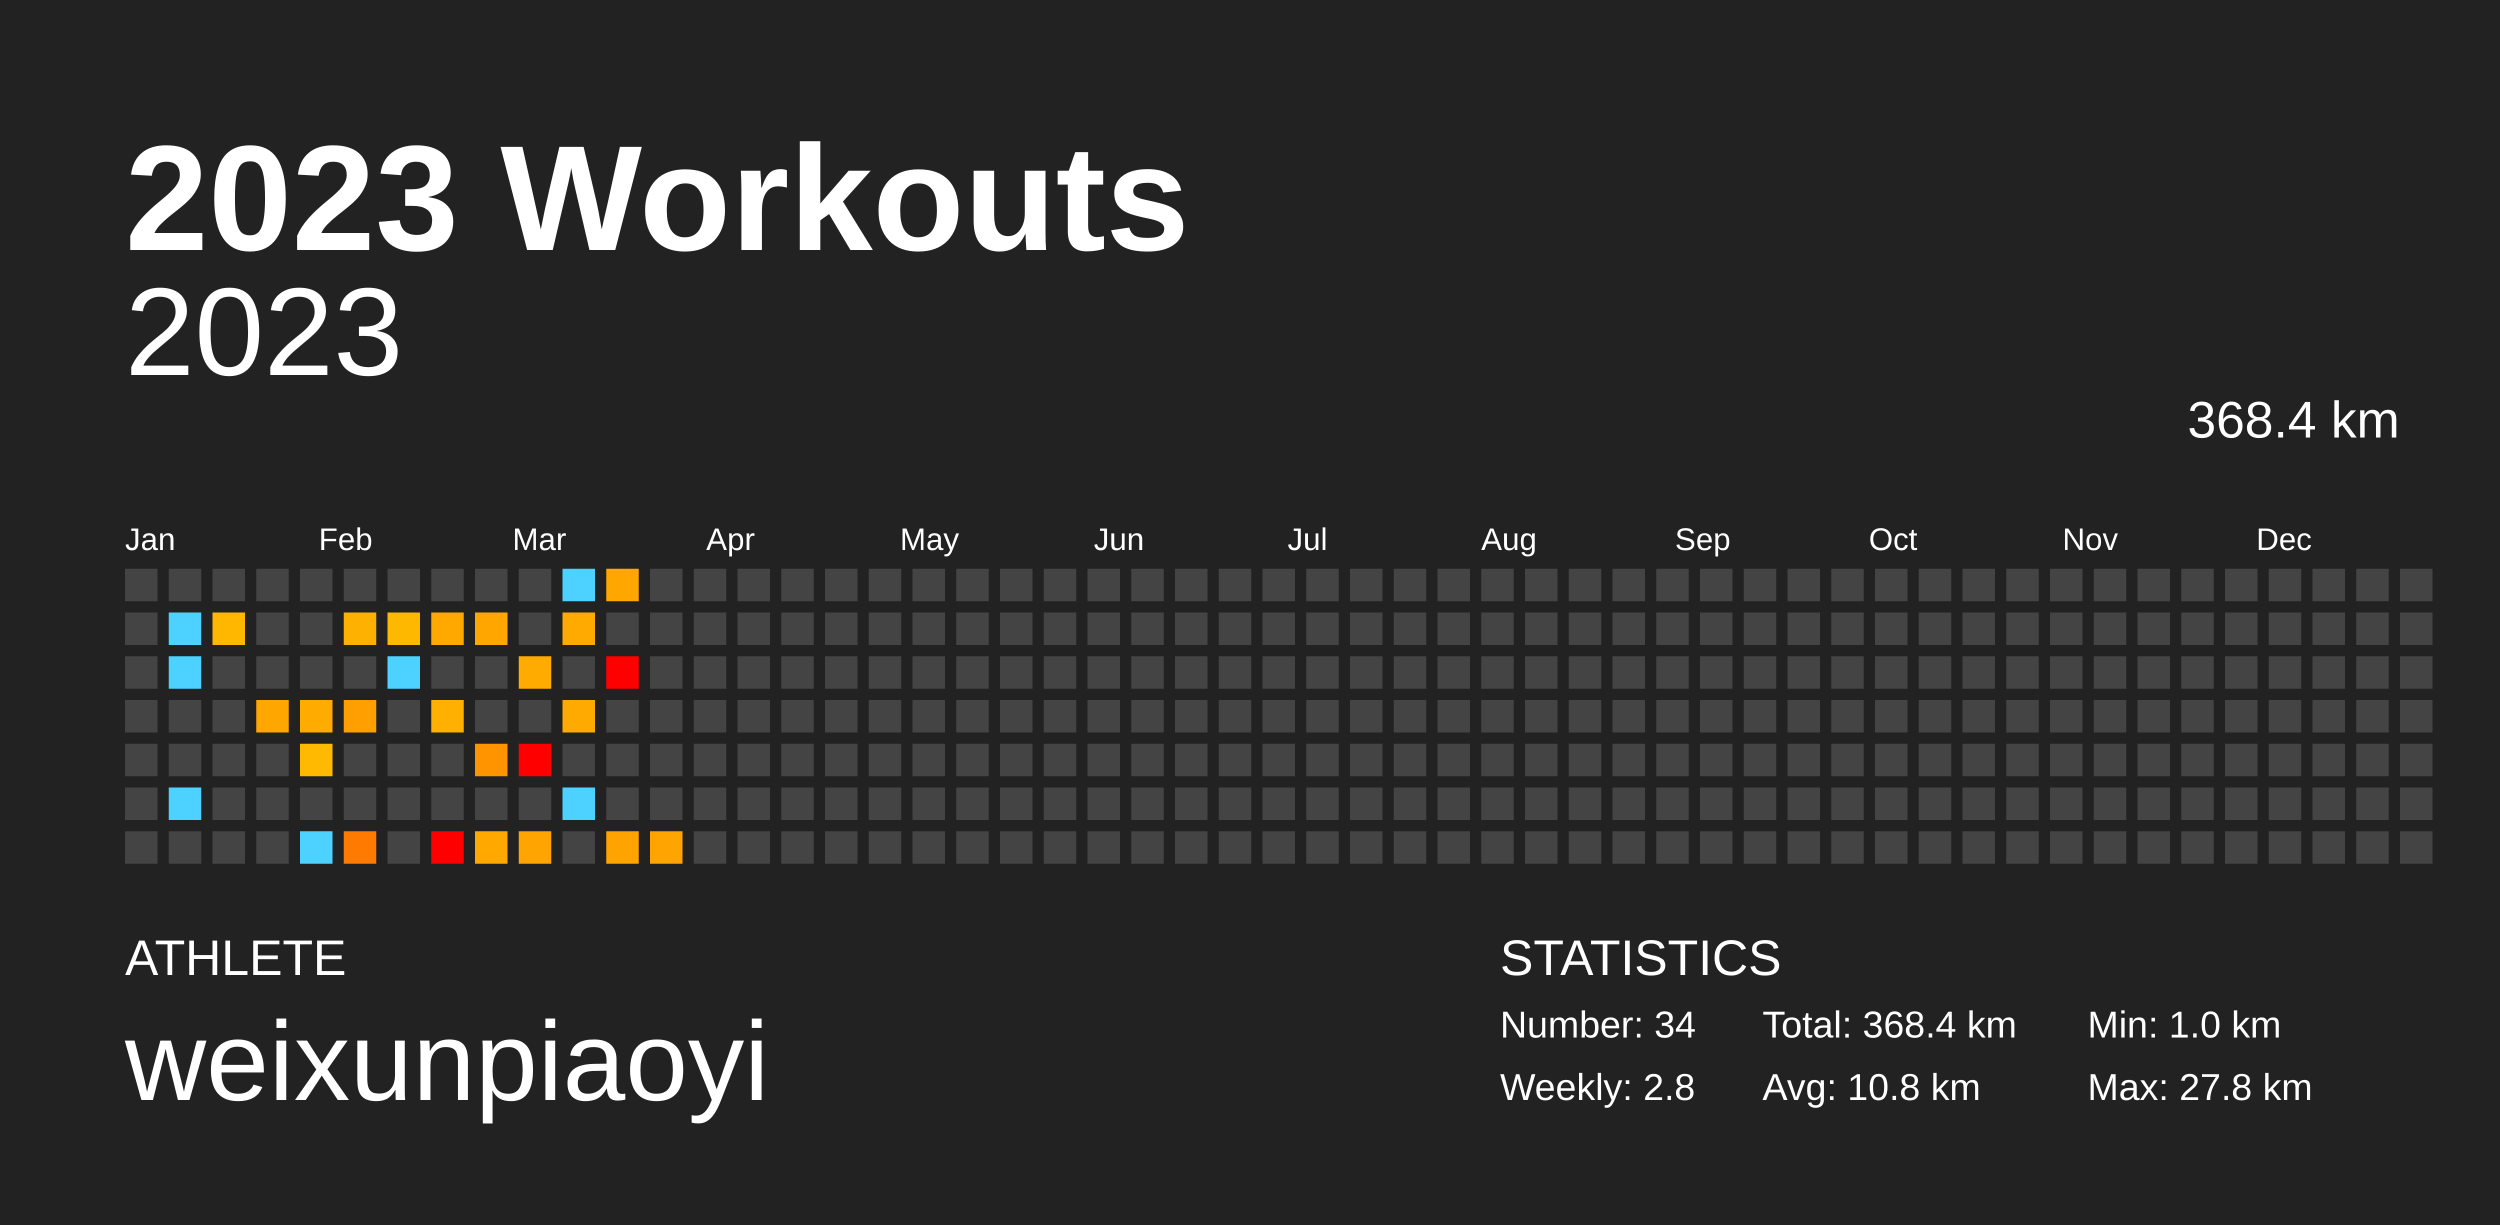
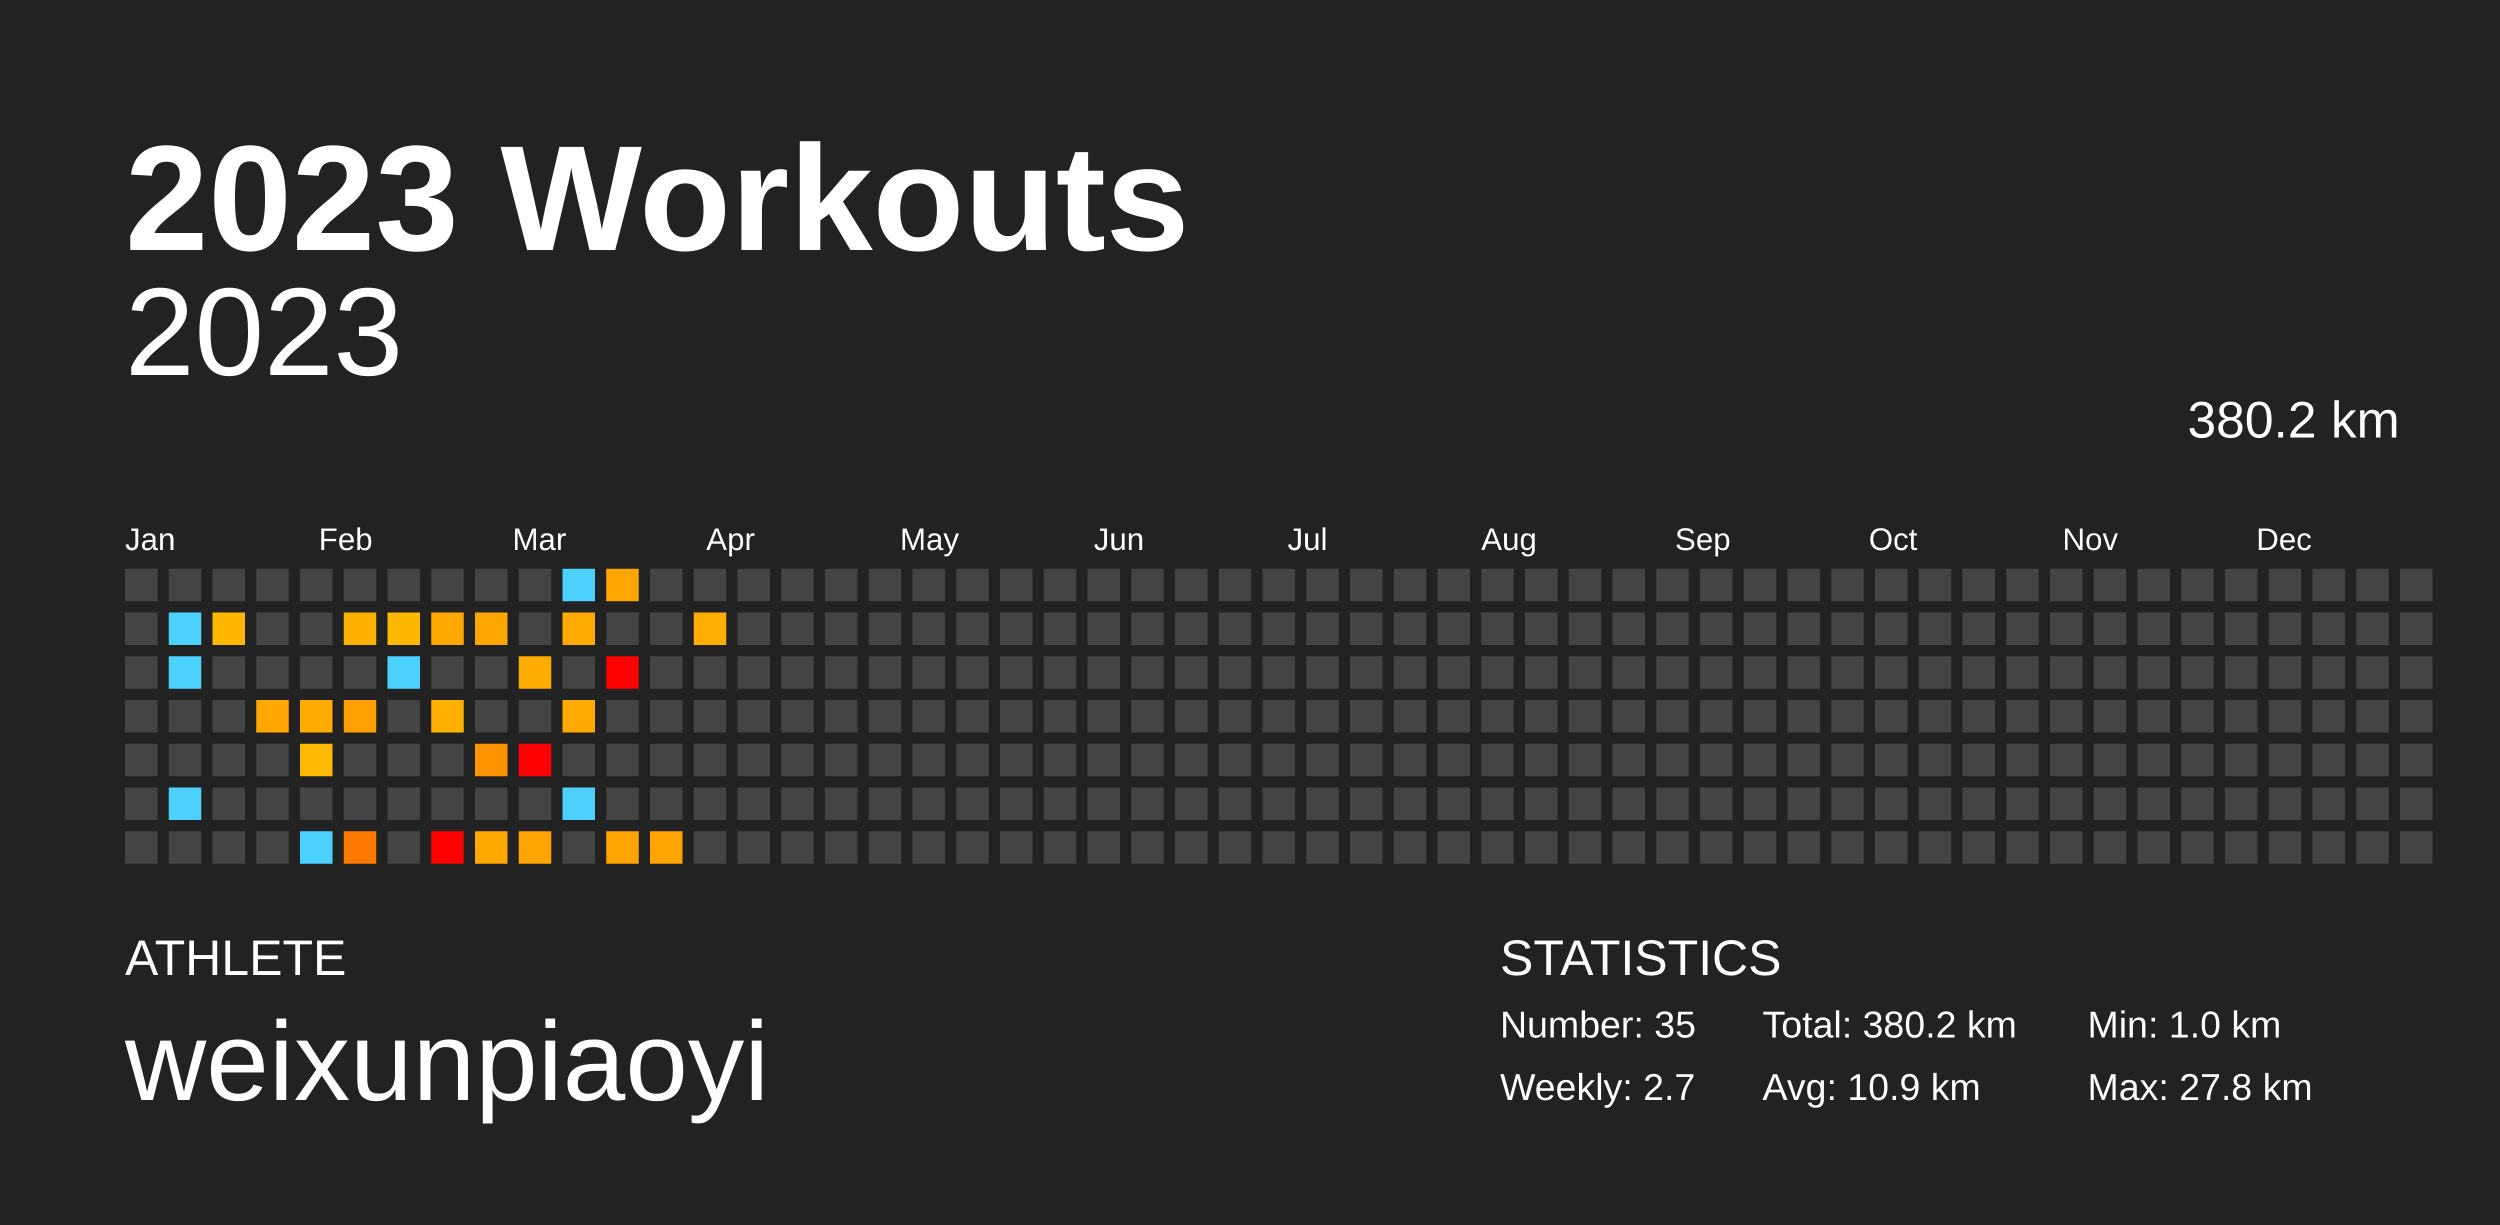
<svg xmlns="http://www.w3.org/2000/svg" baseProfile="full" height="98mm" version="1.1" viewBox="0,0,200,98" width="200mm">
  <defs />
  <rect fill="#222222" height="98" width="200" x="0" y="0" />
  <text fill="#FFFFFF" style="font-size:12px; font-family:Arial; font-weight:bold;" x="10" y="20">2023 Workouts</text>
  <text fill="#FFFFFF" style="font-size:4px; font-family:Arial" x="10" y="78">ATHLETE</text>
  <text fill="#FFFFFF" style="font-size:9px; font-family:Arial" x="10" y="88">weixunpiaoyi</text>
  <text fill="#FFFFFF" style="font-size:4px; font-family:Arial" x="120" y="78">STATISTICS</text>
-   <text fill="#FFFFFF" style="font-size:3px; font-family:Arial" x="120" y="83">Number: 34</text>
-   <text fill="#FFFFFF" style="font-size:3px; font-family:Arial" x="120" y="88">Weekly: 2.8</text>
-   <text fill="#FFFFFF" style="font-size:3px; font-family:Arial" x="141" y="83">Total: 368.4 km</text>
-   <text fill="#FFFFFF" style="font-size:3px; font-family:Arial" x="141" y="88">Avg: 10.8 km</text>
+   <text fill="#FFFFFF" style="font-size:3px; font-family:Arial" x="120" y="83">Number: 35</text>
+   <text fill="#FFFFFF" style="font-size:3px; font-family:Arial" x="120" y="88">Weekly: 2.7</text>
+   <text fill="#FFFFFF" style="font-size:3px; font-family:Arial" x="141" y="83">Total: 380.2 km</text>
+   <text fill="#FFFFFF" style="font-size:3px; font-family:Arial" x="141" y="88">Avg: 10.9 km</text>
  <text fill="#FFFFFF" style="font-size:3px; font-family:Arial" x="167" y="83">Min: 1.0 km</text>
  <text fill="#FFFFFF" style="font-size:3px; font-family:Arial" x="167" y="88">Max: 27.8 km</text>
  <text alignment-baseline="hanging" fill="#FFFFFF" style="font-size:10.0px; font-family:Arial;" x="10" y="30">2023</text>
-   <text alignment-baseline="hanging" fill="#FFFFFF" style="font-size:4.125px; font-family:Arial;" x="175" y="35">368.4 km</text>
+   <text alignment-baseline="hanging" fill="#FFFFFF" style="font-size:4.125px; font-family:Arial;" x="175" y="35">380.2 km</text>
  <text fill="#FFFFFF" style="font-size:2.5px; font-family:Arial" x="10.0" y="44">Jan</text>
  <text fill="#FFFFFF" style="font-size:2.5px; font-family:Arial" x="25.5" y="44">Feb</text>
  <text fill="#FFFFFF" style="font-size:2.5px; font-family:Arial" x="41.0" y="44">Mar</text>
  <text fill="#FFFFFF" style="font-size:2.5px; font-family:Arial" x="56.5" y="44">Apr</text>
  <text fill="#FFFFFF" style="font-size:2.5px; font-family:Arial" x="72.0" y="44">May</text>
  <text fill="#FFFFFF" style="font-size:2.5px; font-family:Arial" x="87.5" y="44">Jun</text>
  <text fill="#FFFFFF" style="font-size:2.5px; font-family:Arial" x="103.0" y="44">Jul</text>
  <text fill="#FFFFFF" style="font-size:2.5px; font-family:Arial" x="118.5" y="44">Aug</text>
  <text fill="#FFFFFF" style="font-size:2.5px; font-family:Arial" x="134.0" y="44">Sep</text>
  <text fill="#FFFFFF" style="font-size:2.5px; font-family:Arial" x="149.5" y="44">Oct</text>
  <text fill="#FFFFFF" style="font-size:2.5px; font-family:Arial" x="165.0" y="44">Nov</text>
  <text fill="#FFFFFF" style="font-size:2.5px; font-family:Arial" x="180.5" y="44">Dec</text>
  <rect fill="#444444" height="2.6" width="2.6" x="10.0" y="45.5" />
  <rect fill="#444444" height="2.6" width="2.6" x="10.0" y="49.0" />
  <rect fill="#444444" height="2.6" width="2.6" x="10.0" y="52.5" />
  <rect fill="#444444" height="2.6" width="2.6" x="10.0" y="56.0" />
  <rect fill="#444444" height="2.6" width="2.6" x="10.0" y="59.5" />
  <rect fill="#444444" height="2.6" width="2.6" x="10.0" y="63.0" />
  <rect fill="#444444" height="2.6" width="2.6" x="10.0" y="66.5" />
  <rect fill="#444444" height="2.6" width="2.6" x="13.5" y="45.5" />
  <rect fill="#4dd2ff" height="2.6" width="2.6" x="13.5" y="49.0" />
  <rect fill="#4dd2ff" height="2.6" width="2.6" x="13.5" y="52.5" />
  <rect fill="#444444" height="2.6" width="2.6" x="13.5" y="56.0" />
  <rect fill="#444444" height="2.6" width="2.6" x="13.5" y="59.5" />
  <rect fill="#4dd2ff" height="2.6" width="2.6" x="13.5" y="63.0" />
  <rect fill="#444444" height="2.6" width="2.6" x="13.5" y="66.5" />
  <rect fill="#444444" height="2.6" width="2.6" x="17.0" y="45.5" />
  <rect fill="#ffb700" height="2.6" width="2.6" x="17.0" y="49.0" />
  <rect fill="#444444" height="2.6" width="2.6" x="17.0" y="52.5" />
  <rect fill="#444444" height="2.6" width="2.6" x="17.0" y="56.0" />
  <rect fill="#444444" height="2.6" width="2.6" x="17.0" y="59.5" />
  <rect fill="#444444" height="2.6" width="2.6" x="17.0" y="63.0" />
  <rect fill="#444444" height="2.6" width="2.6" x="17.0" y="66.5" />
  <rect fill="#444444" height="2.6" width="2.6" x="20.5" y="45.5" />
  <rect fill="#444444" height="2.6" width="2.6" x="20.5" y="49.0" />
  <rect fill="#444444" height="2.6" width="2.6" x="20.5" y="52.5" />
  <rect fill="#ffa600" height="2.6" width="2.6" x="20.5" y="56.0" />
  <rect fill="#444444" height="2.6" width="2.6" x="20.5" y="59.5" />
  <rect fill="#444444" height="2.6" width="2.6" x="20.5" y="63.0" />
  <rect fill="#444444" height="2.6" width="2.6" x="20.5" y="66.5" />
  <rect fill="#444444" height="2.6" width="2.6" x="24.0" y="45.5" />
  <rect fill="#444444" height="2.6" width="2.6" x="24.0" y="49.0" />
  <rect fill="#444444" height="2.6" width="2.6" x="24.0" y="52.5" />
  <rect fill="#ffab00" height="2.6" width="2.6" x="24.0" y="56.0" />
  <rect fill="#ffb900" height="2.6" width="2.6" x="24.0" y="59.5" />
  <rect fill="#444444" height="2.6" width="2.6" x="24.0" y="63.0" />
  <rect fill="#4dd2ff" height="2.6" width="2.6" x="24.0" y="66.5" />
  <rect fill="#444444" height="2.6" width="2.6" x="27.5" y="45.5" />
  <rect fill="#ffb100" height="2.6" width="2.6" x="27.5" y="49.0" />
  <rect fill="#444444" height="2.6" width="2.6" x="27.5" y="52.5" />
  <rect fill="#ff9f00" height="2.6" width="2.6" x="27.5" y="56.0" />
  <rect fill="#444444" height="2.6" width="2.6" x="27.5" y="59.5" />
  <rect fill="#444444" height="2.6" width="2.6" x="27.5" y="63.0" />
  <rect fill="#ff7a00" height="2.6" width="2.6" x="27.5" y="66.5" />
  <rect fill="#444444" height="2.6" width="2.6" x="31.0" y="45.5" />
  <rect fill="#ffb800" height="2.6" width="2.6" x="31.0" y="49.0" />
  <rect fill="#4dd2ff" height="2.6" width="2.6" x="31.0" y="52.5" />
  <rect fill="#444444" height="2.6" width="2.6" x="31.0" y="56.0" />
  <rect fill="#444444" height="2.6" width="2.6" x="31.0" y="59.5" />
  <rect fill="#444444" height="2.6" width="2.6" x="31.0" y="63.0" />
  <rect fill="#444444" height="2.6" width="2.6" x="31.0" y="66.5" />
  <rect fill="#444444" height="2.6" width="2.6" x="34.5" y="45.5" />
  <rect fill="#ffa900" height="2.6" width="2.6" x="34.5" y="49.0" />
  <rect fill="#444444" height="2.6" width="2.6" x="34.5" y="52.5" />
  <rect fill="#ffb000" height="2.6" width="2.6" x="34.5" y="56.0" />
  <rect fill="#444444" height="2.6" width="2.6" x="34.5" y="59.5" />
  <rect fill="#444444" height="2.6" width="2.6" x="34.5" y="63.0" />
  <rect fill="red" height="2.6" width="2.6" x="34.5" y="66.5" />
  <rect fill="#444444" height="2.6" width="2.6" x="38.0" y="45.5" />
  <rect fill="#ffa700" height="2.6" width="2.6" x="38.0" y="49.0" />
  <rect fill="#444444" height="2.6" width="2.6" x="38.0" y="52.5" />
  <rect fill="#444444" height="2.6" width="2.6" x="38.0" y="56.0" />
  <rect fill="#ff9300" height="2.6" width="2.6" x="38.0" y="59.5" />
  <rect fill="#444444" height="2.6" width="2.6" x="38.0" y="63.0" />
  <rect fill="#ffa900" height="2.6" width="2.6" x="38.0" y="66.5" />
  <rect fill="#444444" height="2.6" width="2.6" x="41.5" y="45.5" />
  <rect fill="#444444" height="2.6" width="2.6" x="41.5" y="49.0" />
  <rect fill="#ffab00" height="2.6" width="2.6" x="41.5" y="52.5" />
  <rect fill="#444444" height="2.6" width="2.6" x="41.5" y="56.0" />
  <rect fill="red" height="2.6" width="2.6" x="41.5" y="59.5" />
  <rect fill="#444444" height="2.6" width="2.6" x="41.5" y="63.0" />
  <rect fill="#ffa400" height="2.6" width="2.6" x="41.5" y="66.5" />
  <rect fill="#4dd2ff" height="2.6" width="2.6" x="45.0" y="45.5" />
  <rect fill="#ffaa00" height="2.6" width="2.6" x="45.0" y="49.0" />
  <rect fill="#444444" height="2.6" width="2.6" x="45.0" y="52.5" />
  <rect fill="#ffaa00" height="2.6" width="2.6" x="45.0" y="56.0" />
  <rect fill="#444444" height="2.6" width="2.6" x="45.0" y="59.5" />
  <rect fill="#4dd2ff" height="2.6" width="2.6" x="45.0" y="63.0" />
  <rect fill="#444444" height="2.6" width="2.6" x="45.0" y="66.5" />
  <rect fill="#ffa700" height="2.6" width="2.6" x="48.5" y="45.5" />
  <rect fill="#444444" height="2.6" width="2.6" x="48.5" y="49.0" />
  <rect fill="red" height="2.6" width="2.6" x="48.5" y="52.5" />
  <rect fill="#444444" height="2.6" width="2.6" x="48.5" y="56.0" />
  <rect fill="#444444" height="2.6" width="2.6" x="48.5" y="59.5" />
  <rect fill="#444444" height="2.6" width="2.6" x="48.5" y="63.0" />
  <rect fill="#ffa300" height="2.6" width="2.6" x="48.5" y="66.5" />
  <rect fill="#444444" height="2.6" width="2.6" x="52.0" y="45.5" />
  <rect fill="#444444" height="2.6" width="2.6" x="52.0" y="49.0" />
  <rect fill="#444444" height="2.6" width="2.6" x="52.0" y="52.5" />
  <rect fill="#444444" height="2.6" width="2.6" x="52.0" y="56.0" />
  <rect fill="#444444" height="2.6" width="2.6" x="52.0" y="59.5" />
  <rect fill="#444444" height="2.6" width="2.6" x="52.0" y="63.0" />
  <rect fill="#ffa400" height="2.6" width="2.6" x="52.0" y="66.5" />
  <rect fill="#444444" height="2.6" width="2.6" x="55.5" y="45.5" />
-   <rect fill="#444444" height="2.6" width="2.6" x="55.5" y="49.0" />
+   <rect fill="#ffae00" height="2.6" width="2.6" x="55.5" y="49.0" />
  <rect fill="#444444" height="2.6" width="2.6" x="55.5" y="52.5" />
  <rect fill="#444444" height="2.6" width="2.6" x="55.5" y="56.0" />
  <rect fill="#444444" height="2.6" width="2.6" x="55.5" y="59.5" />
  <rect fill="#444444" height="2.6" width="2.6" x="55.5" y="63.0" />
  <rect fill="#444444" height="2.6" width="2.6" x="55.5" y="66.5" />
  <rect fill="#444444" height="2.6" width="2.6" x="59.0" y="45.5" />
  <rect fill="#444444" height="2.6" width="2.6" x="59.0" y="49.0" />
  <rect fill="#444444" height="2.6" width="2.6" x="59.0" y="52.5" />
  <rect fill="#444444" height="2.6" width="2.6" x="59.0" y="56.0" />
  <rect fill="#444444" height="2.6" width="2.6" x="59.0" y="59.5" />
  <rect fill="#444444" height="2.6" width="2.6" x="59.0" y="63.0" />
  <rect fill="#444444" height="2.6" width="2.6" x="59.0" y="66.5" />
  <rect fill="#444444" height="2.6" width="2.6" x="62.5" y="45.5" />
  <rect fill="#444444" height="2.6" width="2.6" x="62.5" y="49.0" />
  <rect fill="#444444" height="2.6" width="2.6" x="62.5" y="52.5" />
  <rect fill="#444444" height="2.6" width="2.6" x="62.5" y="56.0" />
  <rect fill="#444444" height="2.6" width="2.6" x="62.5" y="59.5" />
  <rect fill="#444444" height="2.6" width="2.6" x="62.5" y="63.0" />
  <rect fill="#444444" height="2.6" width="2.6" x="62.5" y="66.5" />
  <rect fill="#444444" height="2.6" width="2.6" x="66.0" y="45.5" />
  <rect fill="#444444" height="2.6" width="2.6" x="66.0" y="49.0" />
  <rect fill="#444444" height="2.6" width="2.6" x="66.0" y="52.5" />
  <rect fill="#444444" height="2.6" width="2.6" x="66.0" y="56.0" />
  <rect fill="#444444" height="2.6" width="2.6" x="66.0" y="59.5" />
  <rect fill="#444444" height="2.6" width="2.6" x="66.0" y="63.0" />
  <rect fill="#444444" height="2.6" width="2.6" x="66.0" y="66.5" />
  <rect fill="#444444" height="2.6" width="2.6" x="69.5" y="45.5" />
  <rect fill="#444444" height="2.6" width="2.6" x="69.5" y="49.0" />
  <rect fill="#444444" height="2.6" width="2.6" x="69.5" y="52.5" />
  <rect fill="#444444" height="2.6" width="2.6" x="69.5" y="56.0" />
  <rect fill="#444444" height="2.6" width="2.6" x="69.5" y="59.5" />
  <rect fill="#444444" height="2.6" width="2.6" x="69.5" y="63.0" />
  <rect fill="#444444" height="2.6" width="2.6" x="69.5" y="66.5" />
  <rect fill="#444444" height="2.6" width="2.6" x="73.0" y="45.5" />
  <rect fill="#444444" height="2.6" width="2.6" x="73.0" y="49.0" />
  <rect fill="#444444" height="2.6" width="2.6" x="73.0" y="52.5" />
  <rect fill="#444444" height="2.6" width="2.6" x="73.0" y="56.0" />
  <rect fill="#444444" height="2.6" width="2.6" x="73.0" y="59.5" />
  <rect fill="#444444" height="2.6" width="2.6" x="73.0" y="63.0" />
  <rect fill="#444444" height="2.6" width="2.6" x="73.0" y="66.5" />
  <rect fill="#444444" height="2.6" width="2.6" x="76.5" y="45.5" />
  <rect fill="#444444" height="2.6" width="2.6" x="76.5" y="49.0" />
  <rect fill="#444444" height="2.6" width="2.6" x="76.5" y="52.5" />
  <rect fill="#444444" height="2.6" width="2.6" x="76.5" y="56.0" />
  <rect fill="#444444" height="2.6" width="2.6" x="76.5" y="59.5" />
  <rect fill="#444444" height="2.6" width="2.6" x="76.5" y="63.0" />
  <rect fill="#444444" height="2.6" width="2.6" x="76.5" y="66.5" />
  <rect fill="#444444" height="2.6" width="2.6" x="80.0" y="45.5" />
  <rect fill="#444444" height="2.6" width="2.6" x="80.0" y="49.0" />
  <rect fill="#444444" height="2.6" width="2.6" x="80.0" y="52.5" />
  <rect fill="#444444" height="2.6" width="2.6" x="80.0" y="56.0" />
  <rect fill="#444444" height="2.6" width="2.6" x="80.0" y="59.5" />
  <rect fill="#444444" height="2.6" width="2.6" x="80.0" y="63.0" />
  <rect fill="#444444" height="2.6" width="2.6" x="80.0" y="66.5" />
  <rect fill="#444444" height="2.6" width="2.6" x="83.5" y="45.5" />
  <rect fill="#444444" height="2.6" width="2.6" x="83.5" y="49.0" />
  <rect fill="#444444" height="2.6" width="2.6" x="83.5" y="52.5" />
  <rect fill="#444444" height="2.6" width="2.6" x="83.5" y="56.0" />
  <rect fill="#444444" height="2.6" width="2.6" x="83.5" y="59.5" />
  <rect fill="#444444" height="2.6" width="2.6" x="83.5" y="63.0" />
  <rect fill="#444444" height="2.6" width="2.6" x="83.5" y="66.5" />
  <rect fill="#444444" height="2.6" width="2.6" x="87.0" y="45.5" />
  <rect fill="#444444" height="2.6" width="2.6" x="87.0" y="49.0" />
  <rect fill="#444444" height="2.6" width="2.6" x="87.0" y="52.5" />
  <rect fill="#444444" height="2.6" width="2.6" x="87.0" y="56.0" />
  <rect fill="#444444" height="2.6" width="2.6" x="87.0" y="59.5" />
  <rect fill="#444444" height="2.6" width="2.6" x="87.0" y="63.0" />
  <rect fill="#444444" height="2.6" width="2.6" x="87.0" y="66.5" />
  <rect fill="#444444" height="2.6" width="2.6" x="90.5" y="45.5" />
  <rect fill="#444444" height="2.6" width="2.6" x="90.5" y="49.0" />
  <rect fill="#444444" height="2.6" width="2.6" x="90.5" y="52.5" />
  <rect fill="#444444" height="2.6" width="2.6" x="90.5" y="56.0" />
  <rect fill="#444444" height="2.6" width="2.6" x="90.5" y="59.5" />
  <rect fill="#444444" height="2.6" width="2.6" x="90.5" y="63.0" />
  <rect fill="#444444" height="2.6" width="2.6" x="90.5" y="66.5" />
  <rect fill="#444444" height="2.6" width="2.6" x="94.0" y="45.5" />
  <rect fill="#444444" height="2.6" width="2.6" x="94.0" y="49.0" />
  <rect fill="#444444" height="2.6" width="2.6" x="94.0" y="52.5" />
  <rect fill="#444444" height="2.6" width="2.6" x="94.0" y="56.0" />
  <rect fill="#444444" height="2.6" width="2.6" x="94.0" y="59.5" />
  <rect fill="#444444" height="2.6" width="2.6" x="94.0" y="63.0" />
  <rect fill="#444444" height="2.6" width="2.6" x="94.0" y="66.5" />
  <rect fill="#444444" height="2.6" width="2.6" x="97.5" y="45.5" />
  <rect fill="#444444" height="2.6" width="2.6" x="97.5" y="49.0" />
  <rect fill="#444444" height="2.6" width="2.6" x="97.5" y="52.5" />
  <rect fill="#444444" height="2.6" width="2.6" x="97.5" y="56.0" />
  <rect fill="#444444" height="2.6" width="2.6" x="97.5" y="59.5" />
  <rect fill="#444444" height="2.6" width="2.6" x="97.5" y="63.0" />
  <rect fill="#444444" height="2.6" width="2.6" x="97.5" y="66.5" />
  <rect fill="#444444" height="2.6" width="2.6" x="101.0" y="45.5" />
  <rect fill="#444444" height="2.6" width="2.6" x="101.0" y="49.0" />
  <rect fill="#444444" height="2.6" width="2.6" x="101.0" y="52.5" />
  <rect fill="#444444" height="2.6" width="2.6" x="101.0" y="56.0" />
  <rect fill="#444444" height="2.6" width="2.6" x="101.0" y="59.5" />
  <rect fill="#444444" height="2.6" width="2.6" x="101.0" y="63.0" />
  <rect fill="#444444" height="2.6" width="2.6" x="101.0" y="66.5" />
  <rect fill="#444444" height="2.6" width="2.6" x="104.5" y="45.5" />
  <rect fill="#444444" height="2.6" width="2.6" x="104.5" y="49.0" />
  <rect fill="#444444" height="2.6" width="2.6" x="104.5" y="52.5" />
  <rect fill="#444444" height="2.6" width="2.6" x="104.5" y="56.0" />
  <rect fill="#444444" height="2.6" width="2.6" x="104.5" y="59.5" />
  <rect fill="#444444" height="2.6" width="2.6" x="104.5" y="63.0" />
  <rect fill="#444444" height="2.6" width="2.6" x="104.5" y="66.5" />
  <rect fill="#444444" height="2.6" width="2.6" x="108.0" y="45.5" />
  <rect fill="#444444" height="2.6" width="2.6" x="108.0" y="49.0" />
  <rect fill="#444444" height="2.6" width="2.6" x="108.0" y="52.5" />
  <rect fill="#444444" height="2.6" width="2.6" x="108.0" y="56.0" />
  <rect fill="#444444" height="2.6" width="2.6" x="108.0" y="59.5" />
  <rect fill="#444444" height="2.6" width="2.6" x="108.0" y="63.0" />
  <rect fill="#444444" height="2.6" width="2.6" x="108.0" y="66.5" />
  <rect fill="#444444" height="2.6" width="2.6" x="111.5" y="45.5" />
  <rect fill="#444444" height="2.6" width="2.6" x="111.5" y="49.0" />
  <rect fill="#444444" height="2.6" width="2.6" x="111.5" y="52.5" />
  <rect fill="#444444" height="2.6" width="2.6" x="111.5" y="56.0" />
  <rect fill="#444444" height="2.6" width="2.6" x="111.5" y="59.5" />
  <rect fill="#444444" height="2.6" width="2.6" x="111.5" y="63.0" />
  <rect fill="#444444" height="2.6" width="2.6" x="111.5" y="66.5" />
  <rect fill="#444444" height="2.6" width="2.6" x="115.0" y="45.5" />
  <rect fill="#444444" height="2.6" width="2.6" x="115.0" y="49.0" />
  <rect fill="#444444" height="2.6" width="2.6" x="115.0" y="52.5" />
  <rect fill="#444444" height="2.6" width="2.6" x="115.0" y="56.0" />
  <rect fill="#444444" height="2.6" width="2.6" x="115.0" y="59.5" />
  <rect fill="#444444" height="2.6" width="2.6" x="115.0" y="63.0" />
  <rect fill="#444444" height="2.6" width="2.6" x="115.0" y="66.5" />
  <rect fill="#444444" height="2.6" width="2.6" x="118.5" y="45.5" />
  <rect fill="#444444" height="2.6" width="2.6" x="118.5" y="49.0" />
  <rect fill="#444444" height="2.6" width="2.6" x="118.5" y="52.5" />
  <rect fill="#444444" height="2.6" width="2.6" x="118.5" y="56.0" />
  <rect fill="#444444" height="2.6" width="2.6" x="118.5" y="59.5" />
  <rect fill="#444444" height="2.6" width="2.6" x="118.5" y="63.0" />
  <rect fill="#444444" height="2.6" width="2.6" x="118.5" y="66.5" />
  <rect fill="#444444" height="2.6" width="2.6" x="122.0" y="45.5" />
  <rect fill="#444444" height="2.6" width="2.6" x="122.0" y="49.0" />
  <rect fill="#444444" height="2.6" width="2.6" x="122.0" y="52.5" />
  <rect fill="#444444" height="2.6" width="2.6" x="122.0" y="56.0" />
  <rect fill="#444444" height="2.6" width="2.6" x="122.0" y="59.5" />
  <rect fill="#444444" height="2.6" width="2.6" x="122.0" y="63.0" />
  <rect fill="#444444" height="2.6" width="2.6" x="122.0" y="66.5" />
  <rect fill="#444444" height="2.6" width="2.6" x="125.5" y="45.5" />
  <rect fill="#444444" height="2.6" width="2.6" x="125.5" y="49.0" />
  <rect fill="#444444" height="2.6" width="2.6" x="125.5" y="52.5" />
  <rect fill="#444444" height="2.6" width="2.6" x="125.5" y="56.0" />
  <rect fill="#444444" height="2.6" width="2.6" x="125.5" y="59.5" />
  <rect fill="#444444" height="2.6" width="2.6" x="125.5" y="63.0" />
  <rect fill="#444444" height="2.6" width="2.6" x="125.5" y="66.5" />
  <rect fill="#444444" height="2.6" width="2.6" x="129.0" y="45.5" />
  <rect fill="#444444" height="2.6" width="2.6" x="129.0" y="49.0" />
  <rect fill="#444444" height="2.6" width="2.6" x="129.0" y="52.5" />
  <rect fill="#444444" height="2.6" width="2.6" x="129.0" y="56.0" />
  <rect fill="#444444" height="2.6" width="2.6" x="129.0" y="59.5" />
  <rect fill="#444444" height="2.6" width="2.6" x="129.0" y="63.0" />
  <rect fill="#444444" height="2.6" width="2.6" x="129.0" y="66.5" />
  <rect fill="#444444" height="2.6" width="2.6" x="132.5" y="45.5" />
  <rect fill="#444444" height="2.6" width="2.6" x="132.5" y="49.0" />
  <rect fill="#444444" height="2.6" width="2.6" x="132.5" y="52.5" />
  <rect fill="#444444" height="2.6" width="2.6" x="132.5" y="56.0" />
  <rect fill="#444444" height="2.6" width="2.6" x="132.5" y="59.5" />
  <rect fill="#444444" height="2.6" width="2.6" x="132.5" y="63.0" />
  <rect fill="#444444" height="2.6" width="2.6" x="132.5" y="66.5" />
  <rect fill="#444444" height="2.6" width="2.6" x="136.0" y="45.5" />
  <rect fill="#444444" height="2.6" width="2.6" x="136.0" y="49.0" />
  <rect fill="#444444" height="2.6" width="2.6" x="136.0" y="52.5" />
  <rect fill="#444444" height="2.6" width="2.6" x="136.0" y="56.0" />
  <rect fill="#444444" height="2.6" width="2.6" x="136.0" y="59.5" />
  <rect fill="#444444" height="2.6" width="2.6" x="136.0" y="63.0" />
  <rect fill="#444444" height="2.6" width="2.6" x="136.0" y="66.5" />
  <rect fill="#444444" height="2.6" width="2.6" x="139.5" y="45.5" />
  <rect fill="#444444" height="2.6" width="2.6" x="139.5" y="49.0" />
  <rect fill="#444444" height="2.6" width="2.6" x="139.5" y="52.5" />
  <rect fill="#444444" height="2.6" width="2.6" x="139.5" y="56.0" />
  <rect fill="#444444" height="2.6" width="2.6" x="139.5" y="59.5" />
  <rect fill="#444444" height="2.6" width="2.6" x="139.5" y="63.0" />
  <rect fill="#444444" height="2.6" width="2.6" x="139.5" y="66.5" />
  <rect fill="#444444" height="2.6" width="2.6" x="143.0" y="45.5" />
  <rect fill="#444444" height="2.6" width="2.6" x="143.0" y="49.0" />
  <rect fill="#444444" height="2.6" width="2.6" x="143.0" y="52.5" />
  <rect fill="#444444" height="2.6" width="2.6" x="143.0" y="56.0" />
  <rect fill="#444444" height="2.6" width="2.6" x="143.0" y="59.5" />
  <rect fill="#444444" height="2.6" width="2.6" x="143.0" y="63.0" />
  <rect fill="#444444" height="2.6" width="2.6" x="143.0" y="66.5" />
  <rect fill="#444444" height="2.6" width="2.6" x="146.5" y="45.5" />
  <rect fill="#444444" height="2.6" width="2.6" x="146.5" y="49.0" />
  <rect fill="#444444" height="2.6" width="2.6" x="146.5" y="52.5" />
  <rect fill="#444444" height="2.6" width="2.6" x="146.5" y="56.0" />
  <rect fill="#444444" height="2.6" width="2.6" x="146.5" y="59.5" />
  <rect fill="#444444" height="2.6" width="2.6" x="146.5" y="63.0" />
  <rect fill="#444444" height="2.6" width="2.6" x="146.5" y="66.5" />
  <rect fill="#444444" height="2.6" width="2.6" x="150.0" y="45.5" />
  <rect fill="#444444" height="2.6" width="2.6" x="150.0" y="49.0" />
  <rect fill="#444444" height="2.6" width="2.6" x="150.0" y="52.5" />
  <rect fill="#444444" height="2.6" width="2.6" x="150.0" y="56.0" />
  <rect fill="#444444" height="2.6" width="2.6" x="150.0" y="59.5" />
  <rect fill="#444444" height="2.6" width="2.6" x="150.0" y="63.0" />
  <rect fill="#444444" height="2.6" width="2.6" x="150.0" y="66.5" />
  <rect fill="#444444" height="2.6" width="2.6" x="153.5" y="45.5" />
  <rect fill="#444444" height="2.6" width="2.6" x="153.5" y="49.0" />
  <rect fill="#444444" height="2.6" width="2.6" x="153.5" y="52.5" />
  <rect fill="#444444" height="2.6" width="2.6" x="153.5" y="56.0" />
  <rect fill="#444444" height="2.6" width="2.6" x="153.5" y="59.5" />
  <rect fill="#444444" height="2.6" width="2.6" x="153.5" y="63.0" />
  <rect fill="#444444" height="2.6" width="2.6" x="153.5" y="66.5" />
  <rect fill="#444444" height="2.6" width="2.6" x="157.0" y="45.5" />
  <rect fill="#444444" height="2.6" width="2.6" x="157.0" y="49.0" />
  <rect fill="#444444" height="2.6" width="2.6" x="157.0" y="52.5" />
  <rect fill="#444444" height="2.6" width="2.6" x="157.0" y="56.0" />
  <rect fill="#444444" height="2.6" width="2.6" x="157.0" y="59.5" />
  <rect fill="#444444" height="2.6" width="2.6" x="157.0" y="63.0" />
  <rect fill="#444444" height="2.6" width="2.6" x="157.0" y="66.5" />
  <rect fill="#444444" height="2.6" width="2.6" x="160.5" y="45.5" />
  <rect fill="#444444" height="2.6" width="2.6" x="160.5" y="49.0" />
  <rect fill="#444444" height="2.6" width="2.6" x="160.5" y="52.5" />
  <rect fill="#444444" height="2.6" width="2.6" x="160.5" y="56.0" />
  <rect fill="#444444" height="2.6" width="2.6" x="160.5" y="59.5" />
  <rect fill="#444444" height="2.6" width="2.6" x="160.5" y="63.0" />
  <rect fill="#444444" height="2.6" width="2.6" x="160.5" y="66.5" />
  <rect fill="#444444" height="2.6" width="2.6" x="164.0" y="45.5" />
  <rect fill="#444444" height="2.6" width="2.6" x="164.0" y="49.0" />
  <rect fill="#444444" height="2.6" width="2.6" x="164.0" y="52.5" />
  <rect fill="#444444" height="2.6" width="2.6" x="164.0" y="56.0" />
  <rect fill="#444444" height="2.6" width="2.6" x="164.0" y="59.5" />
  <rect fill="#444444" height="2.6" width="2.6" x="164.0" y="63.0" />
  <rect fill="#444444" height="2.6" width="2.6" x="164.0" y="66.5" />
  <rect fill="#444444" height="2.6" width="2.6" x="167.5" y="45.5" />
  <rect fill="#444444" height="2.6" width="2.6" x="167.5" y="49.0" />
  <rect fill="#444444" height="2.6" width="2.6" x="167.5" y="52.5" />
  <rect fill="#444444" height="2.6" width="2.6" x="167.5" y="56.0" />
  <rect fill="#444444" height="2.6" width="2.6" x="167.5" y="59.5" />
  <rect fill="#444444" height="2.6" width="2.6" x="167.5" y="63.0" />
  <rect fill="#444444" height="2.6" width="2.6" x="167.5" y="66.5" />
  <rect fill="#444444" height="2.6" width="2.6" x="171.0" y="45.5" />
  <rect fill="#444444" height="2.6" width="2.6" x="171.0" y="49.0" />
  <rect fill="#444444" height="2.6" width="2.6" x="171.0" y="52.5" />
  <rect fill="#444444" height="2.6" width="2.6" x="171.0" y="56.0" />
  <rect fill="#444444" height="2.6" width="2.6" x="171.0" y="59.5" />
  <rect fill="#444444" height="2.6" width="2.6" x="171.0" y="63.0" />
  <rect fill="#444444" height="2.6" width="2.6" x="171.0" y="66.5" />
  <rect fill="#444444" height="2.6" width="2.6" x="174.5" y="45.5" />
  <rect fill="#444444" height="2.6" width="2.6" x="174.5" y="49.0" />
  <rect fill="#444444" height="2.6" width="2.6" x="174.5" y="52.5" />
  <rect fill="#444444" height="2.6" width="2.6" x="174.5" y="56.0" />
  <rect fill="#444444" height="2.6" width="2.6" x="174.5" y="59.5" />
  <rect fill="#444444" height="2.6" width="2.6" x="174.5" y="63.0" />
  <rect fill="#444444" height="2.6" width="2.6" x="174.5" y="66.5" />
  <rect fill="#444444" height="2.6" width="2.6" x="178.0" y="45.5" />
  <rect fill="#444444" height="2.6" width="2.6" x="178.0" y="49.0" />
  <rect fill="#444444" height="2.6" width="2.6" x="178.0" y="52.5" />
  <rect fill="#444444" height="2.6" width="2.6" x="178.0" y="56.0" />
  <rect fill="#444444" height="2.6" width="2.6" x="178.0" y="59.5" />
  <rect fill="#444444" height="2.6" width="2.6" x="178.0" y="63.0" />
  <rect fill="#444444" height="2.6" width="2.6" x="178.0" y="66.5" />
  <rect fill="#444444" height="2.6" width="2.6" x="181.5" y="45.5" />
  <rect fill="#444444" height="2.6" width="2.6" x="181.5" y="49.0" />
  <rect fill="#444444" height="2.6" width="2.6" x="181.5" y="52.5" />
  <rect fill="#444444" height="2.6" width="2.6" x="181.5" y="56.0" />
  <rect fill="#444444" height="2.6" width="2.6" x="181.5" y="59.5" />
  <rect fill="#444444" height="2.6" width="2.6" x="181.5" y="63.0" />
  <rect fill="#444444" height="2.6" width="2.6" x="181.5" y="66.5" />
  <rect fill="#444444" height="2.6" width="2.6" x="185.0" y="45.5" />
  <rect fill="#444444" height="2.6" width="2.6" x="185.0" y="49.0" />
  <rect fill="#444444" height="2.6" width="2.6" x="185.0" y="52.5" />
  <rect fill="#444444" height="2.6" width="2.6" x="185.0" y="56.0" />
  <rect fill="#444444" height="2.6" width="2.6" x="185.0" y="59.5" />
  <rect fill="#444444" height="2.6" width="2.6" x="185.0" y="63.0" />
  <rect fill="#444444" height="2.6" width="2.6" x="185.0" y="66.5" />
  <rect fill="#444444" height="2.6" width="2.6" x="188.5" y="45.5" />
  <rect fill="#444444" height="2.6" width="2.6" x="188.5" y="49.0" />
  <rect fill="#444444" height="2.6" width="2.6" x="188.5" y="52.5" />
  <rect fill="#444444" height="2.6" width="2.6" x="188.5" y="56.0" />
  <rect fill="#444444" height="2.6" width="2.6" x="188.5" y="59.5" />
  <rect fill="#444444" height="2.6" width="2.6" x="188.5" y="63.0" />
  <rect fill="#444444" height="2.6" width="2.6" x="188.5" y="66.5" />
  <rect fill="#444444" height="2.6" width="2.6" x="192.0" y="45.5" />
  <rect fill="#444444" height="2.6" width="2.6" x="192.0" y="49.0" />
  <rect fill="#444444" height="2.6" width="2.6" x="192.0" y="52.5" />
  <rect fill="#444444" height="2.6" width="2.6" x="192.0" y="56.0" />
  <rect fill="#444444" height="2.6" width="2.6" x="192.0" y="59.5" />
  <rect fill="#444444" height="2.6" width="2.6" x="192.0" y="63.0" />
  <rect fill="#444444" height="2.6" width="2.6" x="192.0" y="66.5" />
</svg>
